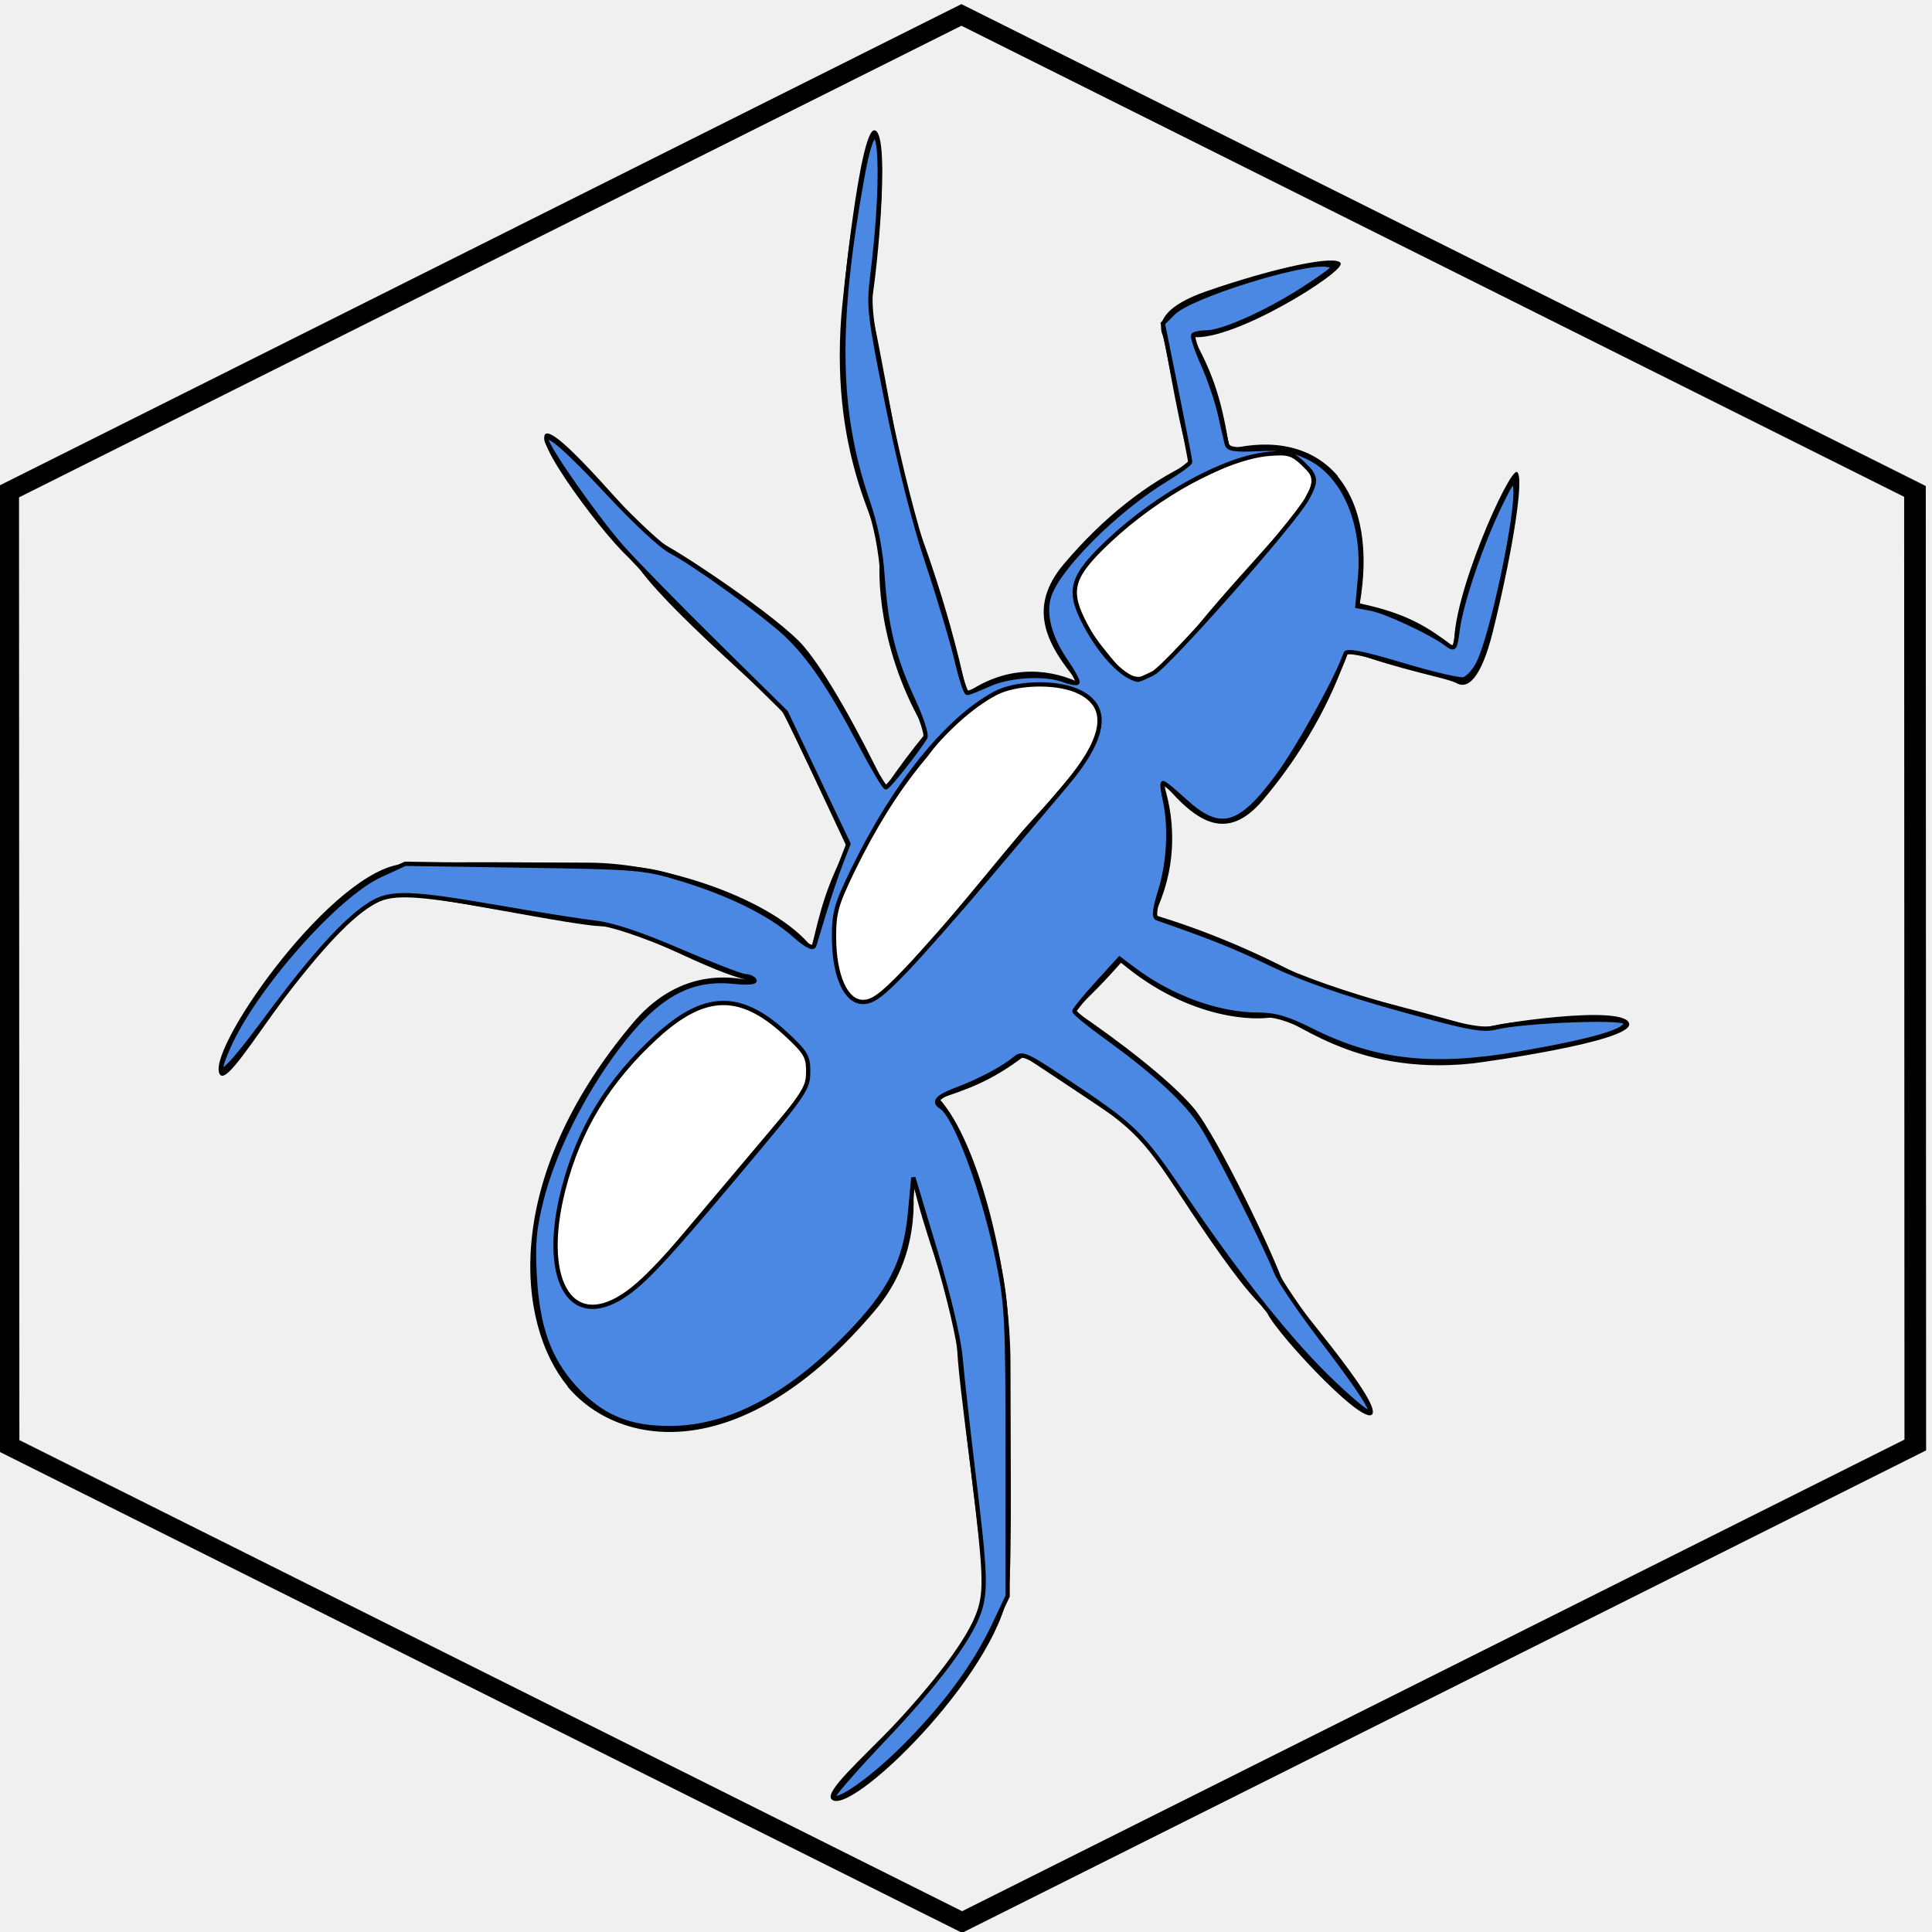
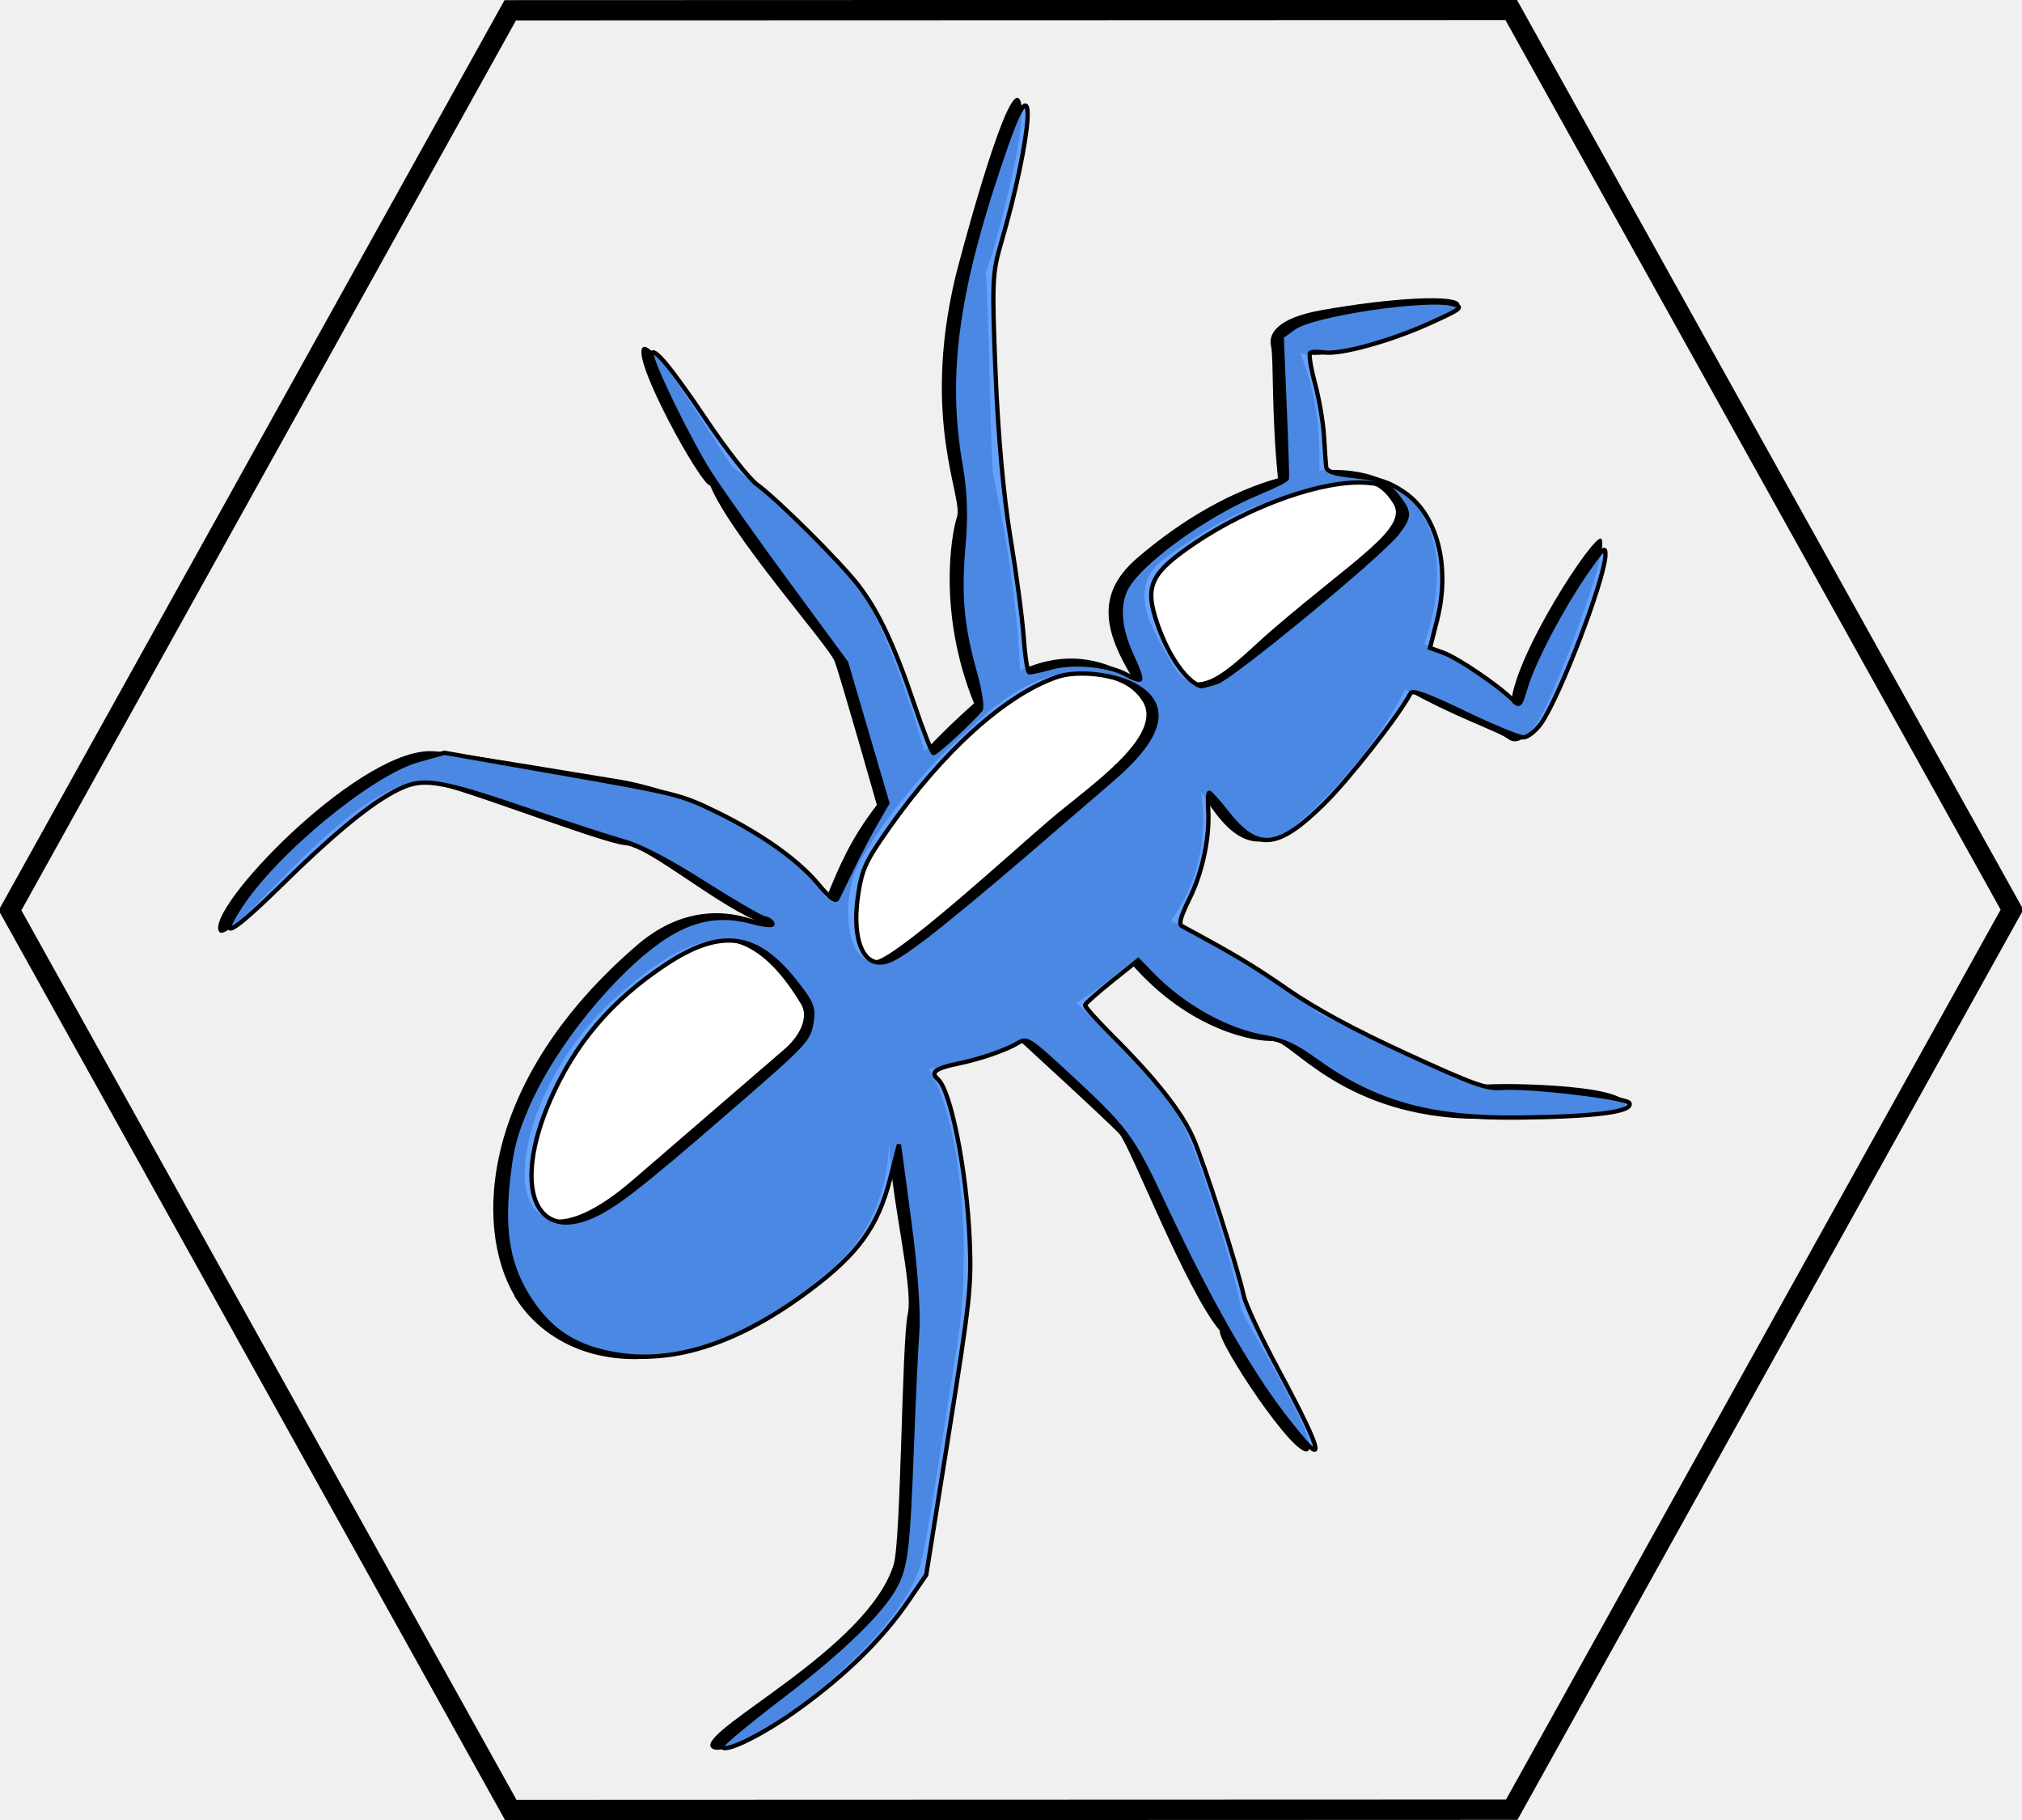
- <svg xmlns="http://www.w3.org/2000/svg" xmlns:xlink="http://www.w3.org/1999/xlink" width="96" height="96" id="svg3045" version="1.1">
+ <svg xmlns="http://www.w3.org/2000/svg" xmlns:xlink="http://www.w3.org/1999/xlink" width="100" height="90" id="svg3045" version="1.1">
  <defs id="defs3047">
    <linearGradient id="WhiteTransparent">
      <stop offset="0" stop-color="white" id="stop3050" />
      <stop offset="1" stop-opacity="0" stop-color="white" id="stop3052" />
    </linearGradient>
    <linearGradient xlink:href="#WhiteTransparent" id="linearGradient3153" gradientTransform="matrix(0.9790321,0,0,1.021417,-1151.579,-4.236925)" x1="2398.263" y1="1535.166" x2="2391.581" y2="1535.166" gradientUnits="userSpaceOnUse" />
    <linearGradient xlink:href="#WhiteTransparent" id="linearGradient3156" gradientTransform="matrix(-2.36524,-0.633768,-0.633768,2.36524,1975.97,-632.101)" x1="9.735" y1="6.99" x2="9.663" y2="6.99" />
  </defs>
-   <g id="g3056" transform="matrix(0.169966,0,0,0.2012902,189.4082,3.528107)">
+   <g id="g3056" transform="matrix(0.1678421,0.02678584,-0.03172238,0.1987748,194.9282,24.93226)">
    <path id="ant-shape" d="m -858.723,14.636 c -4.361,-0.43 -9.482,43.247 -9.713,45.858 -3.238,36.177 12.389,53.159 11.464,58.115 -0.892,4.956 -0.958,24.449 13.447,44.602 -4.427,4.559 -8.425,9.053 -11.993,13.546 -7.698,-13.546 -17.147,-28.017 -23.854,-34.69 -7.037,-7.07 -37.598,-24.283 -43.875,-26.563 -2.214,-0.793 -28.81,-28.777 -31.783,-25.803 -3.007,3.007 23.061,31.288 25.704,30.891 8.293,11.431 41.331,34.261 43.776,37.763 2.412,3.535 18.634,33.072 18.766,33.27 -6.178,9.614 -7.995,16.42 -10.308,24.647 -11.035,-11.696 -42.686,-20.847 -65.449,-20.847 -18.898,0 -49.921,-0.463 -55.67,0.529 -21.442,3.667 -56.727,46.915 -51.804,51.838 3.865,3.865 29.768,-40.538 51.21,-44.206 6.178,-1.057 54.348,8.028 61.518,7.533 7.169,-0.496 30.396,11.762 43.38,13.645 -12.323,-2.643 -25.01,-0.198 -35.417,10.209 -38.655,38.655 -34.063,74.403 -19.096,89.733 0,0 -0.033,0.066 0,0.099 0.033,0.033 0.066,0.066 0.099,0.099 0.033,0.033 0.066,0.066 0.099,0.099 0.033,0.033 0.066,0.066 0.099,0.099 15.33,14.933 51.012,19.394 89.601,-19.195 9.713,-9.68 12.522,-21.442 10.738,-32.939 2.907,13.249 13.678,34.162 13.215,40.902 -0.462,7.169 8.491,55.207 7.434,61.419 -3.634,21.442 -48.071,47.41 -44.173,51.309 4.89,4.89 48.17,-30.396 51.837,-51.837 0.958,-5.749 0.496,-36.739 0.496,-55.637 0,-22.797 -9.119,-54.414 -20.847,-65.449 8.227,-2.313 15.132,-4.262 24.779,-10.44 0.165,0.132 29.603,16.453 33.138,18.898 3.535,2.445 26.332,35.483 37.796,43.776 -0.43,2.643 27.885,28.711 30.858,25.704 3.007,-2.973 -25.01,-29.702 -25.803,-31.915 -2.247,-6.277 -19.361,-36.706 -26.431,-43.776 -6.707,-6.674 -21.277,-16.222 -34.79,-23.953 4.46,-3.535 9.053,-7.434 13.612,-11.861 20.187,14.372 39.679,14.339 44.602,13.414 4.956,-0.892 21.938,14.735 58.148,11.464 2.577,-0.231 46.287,-5.352 45.824,-9.713 -0.529,-5.121 -40.968,-0.033 -43.677,1.256 -7.169,-2.412 -45.098,-10.011 -48.93,-11.663 -3.832,-1.685 -22.664,-10.605 -46.254,-16.519 6.376,-10.903 6.542,-22.466 2.676,-32.543 9.647,9.614 18.535,14.735 29.14,4.13 11.596,-11.597 20.054,-24.515 24.878,-36.838 15.594,4.923 28.744,6.641 31.783,8.061 3.073,1.388 7.004,-0.826 10.539,-12.819 5.782,-19.724 9.284,-38.325 7.037,-39.349 -2.28,-0.991 -19.493,31.486 -18.303,43.38 -9.119,-6.376 -16.718,-8.953 -27.653,-10.936 2.61,-12.786 0.694,-23.953 -6.41,-31.288 0,-0.033 0.033,-0.099 0,-0.099 -0.066,-0.066 -0.132,-0.165 -0.198,-0.231 -7.335,-7.136 -18.7,-9.119 -31.486,-6.476 -2.015,-10.936 -4.493,-18.568 -10.837,-27.686 11.861,1.222 44.371,-15.925 43.347,-18.171 -1.024,-2.247 -19.592,1.123 -39.316,6.905 -12.026,3.535 -14.24,7.599 -12.819,10.638 1.421,3.073 3.139,16.222 8.061,31.816 -12.323,4.791 -25.274,13.281 -36.871,24.878 -10.572,10.572 -5.484,19.493 4.13,29.107 -10.077,-3.832 -21.64,-3.667 -32.51,2.676 -5.914,-23.59 -14.966,-42.421 -16.618,-46.254 -1.685,-3.832 -9.152,-41.86 -11.563,-49.029 1.288,-2.676 6.376,-43.049 1.222,-43.578 z" style="fill:#000000" />
    <path id="ant-gloss" d="m -874.78,311.95 c 17.279,-17.312 24.845,-31.651 4.196,-52.333 -18.138,-1.718 -36.871,27.984 -49.128,40.307 -36.243,36.21 13.513,43.347 44.932,12.026 z m 126.34,-136.317 c 11.762,-13.777 16.42,-22.598 22.268,-37.499 5.286,-13.81 5.551,-20.021 -0.198,-25.737 -13.843,2.115 -57.454,38.886 -47.774,55.802 8.887,8.854 17.61,16.916 25.704,7.434 z m -48.567,47.873 c 9.218,-7.995 17.577,-19.03 17.577,-30.263 -0.033,-6.806 -0.066,-13.381 -4.526,-17.841 -24.812,1.057 -57.19,43.809 -72.421,63.236 -5.352,8.755 11.861,15.132 22.466,10.638 10.969,-4.592 26.1,-14.867 36.904,-25.77 z" style="fill:url(#linearGradient3153)" />
    <path id="ant-specularity" d="m -931.673,247.128 c 17.279,-17.312 31.618,-24.911 52.267,-4.229 2.676,2.676 1.388,7.434 -2.742,11.563 -8.92,8.953 -28.512,28.545 -37.466,37.499 -36.276,36.309 -43.479,-13.513 -12.059,-44.833 z m 136.284,-126.439 c 13.843,-11.696 22.631,-16.42 37.532,-22.235 13.744,-5.352 19.988,-5.517 25.737,0.165 5.286,5.319 -8.689,14.834 -29.239,35.351 -9.317,9.383 -17.742,21.376 -26.596,12.456 -8.854,-8.854 -16.949,-17.643 -7.434,-25.737 z m -47.906,48.6 c 8.061,-9.251 19.03,-17.543 30.296,-17.543 6.806,-0.033 13.348,0.033 17.907,4.526 7.665,7.731 -12.026,22.995 -21.31,32.246 -9.548,9.482 -33.204,34.657 -41.992,40.109 -8.788,5.418 -15.165,-11.762 -10.704,-22.433 4.625,-11.002 14.933,-26.1 25.803,-36.904 z" style="fill:#ffffff" />
  </g>
-   <path style="fill:#fffc00;fill-opacity:0;fill-rule:evenodd;stroke:#000000;stroke-width:0.893;stroke-linecap:butt;stroke-linejoin:miter;stroke-miterlimit:4;stroke-opacity:1;stroke-dasharray:none" id="path3071" d="M 26.498,79.495 3.76,40.141 26.473,0.772 71.924,0.757 94.662,40.112 71.95,79.481 z" transform="matrix(0,-1.042469,1.203517,0,-0.5034377,99.42357)" />
-   <path style="fill:#5599ff;fill-opacity:0.889;fill-rule:evenodd;stroke:#000000;stroke-width:0.213;stroke-linejoin:miter;stroke-miterlimit:4;stroke-opacity:1;stroke-dasharray:none" d="m 41.438,89.239 c 0,-0.117 1.149,-1.422 2.554,-2.901 2.566,-2.701 4.211,-4.907 4.664,-6.255 0.347,-1.032 0.309,-1.969 -0.273,-6.755 -0.284,-2.336 -0.578,-4.966 -0.653,-5.846 -0.082,-0.959 -0.58,-3.075 -1.242,-5.285 l -1.106,-3.686 -0.162,1.74 c -0.227,2.442 -0.981,3.927 -3.1,6.107 -2.948,3.033 -5.902,4.581 -8.785,4.604 -2.083,0.017 -3.489,-0.578 -4.792,-2.028 -1.267,-1.409 -1.83,-2.98 -1.972,-5.506 -0.093,-1.64 -0.028,-2.372 0.342,-3.831 0.592,-2.341 2.01,-5.198 3.708,-7.467 1.972,-2.637 3.612,-3.577 5.841,-3.347 0.682,0.07 1.096,0.038 1.023,-0.08 -0.067,-0.109 -0.272,-0.198 -0.454,-0.198 -0.182,0 -1.64,-0.564 -3.239,-1.253 -1.916,-0.826 -3.344,-1.303 -4.187,-1.4 -0.704,-0.081 -2.908,-0.428 -4.898,-0.772 -4.326,-0.748 -5.299,-0.777 -6.27,-0.185 -1.211,0.739 -2.832,2.514 -5.142,5.634 -2.174,2.937 -2.79,3.411 -1.943,1.497 1.303,-2.946 5.363,-7.539 7.55,-8.54 l 1.234,-0.565 5.907,0.09 c 5.689,0.087 5.978,0.111 7.812,0.67 2.408,0.733 4.394,1.715 5.586,2.763 0.632,0.555 0.959,0.726 1.019,0.533 0.049,-0.156 0.277,-0.908 0.508,-1.67 0.23,-0.762 0.592,-1.835 0.805,-2.383 l 0.386,-0.997 -1.553,-3.267 -1.553,-3.267 -3.461,-3.411 c -1.903,-1.876 -4.014,-4.035 -4.691,-4.797 -1.246,-1.404 -3.748,-4.974 -3.748,-5.349 0,-0.416 1.057,0.513 3.189,2.801 1.205,1.293 2.539,2.529 2.965,2.746 1.141,0.582 4.685,3.138 5.753,4.148 1.175,1.112 2.215,2.645 3.668,5.408 0.632,1.202 1.213,2.185 1.29,2.185 0.124,0 1.585,-1.848 1.961,-2.481 0.079,-0.133 -0.19,-0.964 -0.598,-1.847 -0.974,-2.107 -1.352,-3.622 -1.523,-6.105 -0.096,-1.386 -0.335,-2.602 -0.745,-3.792 -1.526,-4.422 -1.596,-8.74 -0.263,-16.106 0.823,-4.549 1.203,-0.705 0.489,4.958 -0.187,1.483 -0.132,1.946 0.757,6.365 0.598,2.971 1.352,5.942 2.002,7.889 0.574,1.718 1.217,3.867 1.429,4.775 0.212,0.909 0.453,1.652 0.536,1.652 0.083,0 0.569,-0.19 1.08,-0.422 1.018,-0.462 2.793,-0.563 3.717,-0.212 0.317,0.121 0.62,0.175 0.674,0.122 0.054,-0.054 -0.189,-0.514 -0.539,-1.023 -0.826,-1.2 -1.132,-2.314 -0.883,-3.215 0.38,-1.376 3.293,-4.308 5.796,-5.834 0.674,-0.411 1.228,-0.812 1.231,-0.892 0.003,-0.079 -0.302,-1.661 -0.677,-3.514 l -0.682,-3.369 0.529,-0.529 c 0.822,-0.822 6.301,-2.547 7.594,-2.391 0.539,0.065 0.457,0.156 -1.002,1.118 -1.793,1.182 -4.109,2.237 -4.932,2.245 -0.303,0.003 -0.606,0.061 -0.673,0.128 -0.067,0.067 0.144,0.715 0.469,1.439 0.325,0.725 0.708,1.845 0.851,2.49 0.143,0.645 0.298,1.317 0.345,1.492 0.067,0.254 0.387,0.305 1.548,0.25 1.168,-0.056 1.667,0.026 2.472,0.405 1.788,0.841 2.845,3.274 2.597,5.984 l -0.129,1.416 0.692,0.13 c 0.733,0.138 2.944,1.171 3.702,1.73 0.44,0.325 0.455,0.308 0.59,-0.71 0.177,-1.333 1.149,-4.197 2.076,-6.114 0.622,-1.287 0.73,-1.413 0.788,-0.917 0.141,1.223 -1.13,7.261 -1.829,8.69 -0.203,0.415 -0.544,0.787 -0.758,0.827 -0.214,0.04 -1.599,-0.29 -3.078,-0.732 -1.927,-0.576 -2.714,-0.731 -2.776,-0.546 -0.396,1.189 -2.361,4.729 -3.4,6.125 -1.89,2.542 -2.855,2.782 -4.626,1.15 -0.505,-0.465 -0.969,-0.846 -1.031,-0.846 -0.062,0 -0.03,0.36 0.072,0.8 0.306,1.318 0.221,3.133 -0.212,4.525 -0.294,0.945 -0.339,1.336 -0.16,1.399 2.818,0.984 3.801,1.379 5.685,2.283 1.507,0.723 3.566,1.444 6.297,2.205 3.531,0.984 4.168,1.104 4.904,0.925 1.308,-0.317 6.195,-0.512 6.355,-0.253 0.243,0.394 -1.531,0.92 -5.282,1.565 -4.302,0.741 -7.17,0.414 -10.326,-1.175 -1.158,-0.583 -1.774,-0.762 -2.636,-0.764 -1.962,-0.004 -4.295,-0.851 -6.128,-2.223 l -0.739,-0.553 -1.117,1.229 c -0.614,0.676 -1.121,1.293 -1.127,1.372 -0.005,0.079 0.686,0.645 1.536,1.26 2.496,1.804 4.021,3.209 4.798,4.424 0.744,1.163 3.162,5.941 3.687,7.286 0.16,0.41 1.169,1.898 2.241,3.305 3.05,4.002 3.242,4.692 0.613,2.202 -2.064,-1.955 -4.598,-5.117 -7.363,-9.189 -2.269,-3.34 -2.448,-3.515 -6.216,-6.017 -1.69,-1.123 -1.901,-1.21 -2.239,-0.924 -0.563,0.477 -1.747,1.108 -2.878,1.535 -1,0.377 -1.219,0.62 -0.795,0.882 0.728,0.45 2.133,4.264 2.823,7.662 0.439,2.164 0.478,2.941 0.478,9.499 l -6.39e-4,7.143 -0.68,1.437 c -0.953,2.013 -2.437,4.026 -4.474,6.066 -1.616,1.619 -3.48,2.915 -3.48,2.42 z M 30.941,64.412 c 1.029,-0.662 2.117,-1.822 5.62,-5.992 3.556,-4.233 3.597,-4.292 3.597,-5.25 0,-0.677 -0.158,-0.928 -1.154,-1.838 -2.243,-2.05 -4.012,-1.997 -6.401,0.193 -2.387,2.187 -3.843,4.581 -4.61,7.58 -1.13,4.417 0.307,7.004 2.948,5.306 l 0,0 z M 44.984,48.24 c 0.817,-0.85 2.728,-3.02 4.247,-4.822 1.518,-1.802 3.176,-3.763 3.684,-4.359 2.091,-2.453 2.276,-4.032 0.559,-4.749 -1.093,-0.457 -3.035,-0.387 -4.027,0.145 -2.387,1.279 -4.987,4.507 -7.058,8.761 -0.835,1.717 -0.951,2.127 -0.947,3.357 0.006,1.924 0.585,3.214 1.441,3.214 0.483,0 0.93,-0.329 2.1,-1.546 l 0,0 z M 57.29,33.46 c 0.707,-0.352 7.014,-7.5 7.655,-8.676 0.498,-0.914 0.475,-1.111 -0.213,-1.764 -0.507,-0.481 -0.731,-0.545 -1.652,-0.471 -2.131,0.171 -5.529,2.018 -7.999,4.348 -1.783,1.682 -2.016,2.375 -1.297,3.856 0.776,1.597 1.945,2.879 2.76,3.027 0.041,0.007 0.377,-0.137 0.746,-0.321 z" id="path7883" />
+   <path style="fill:#fffc00;fill-opacity:0;fill-rule:evenodd;stroke:#000000;stroke-width:0.893;stroke-linecap:butt;stroke-linejoin:miter;stroke-miterlimit:4;stroke-opacity:1;stroke-dasharray:none" id="path3071" d="M 26.498,79.495 3.76,40.141 26.473,0.772 71.924,0.757 94.662,40.112 71.95,79.481 z" transform="matrix(-1.089186,0,0,-1.130447,103.6003,90.36054)" />
+   <path style="fill:#5599ff;fill-opacity:0.889;fill-rule:evenodd;stroke:#000000;stroke-width:0.213;stroke-linejoin:miter;stroke-miterlimit:4;stroke-opacity:1;stroke-dasharray:none" d="m 35.72,86.32 c 0.018,-0.115 1.359,-1.223 2.98,-2.462 2.959,-2.263 4.932,-4.182 5.592,-5.442 0.506,-0.965 0.616,-1.896 0.795,-6.714 0.088,-2.351 0.212,-4.995 0.276,-5.876 0.07,-0.96 -0.088,-3.128 -0.394,-5.415 l -0.511,-3.814 -0.434,1.693 c -0.609,2.376 -1.587,3.723 -4.024,5.542 -3.39,2.53 -6.551,3.594 -9.401,3.162 -2.06,-0.312 -3.354,-1.121 -4.413,-2.757 -1.029,-1.591 -1.337,-3.231 -1.08,-5.748 0.167,-1.635 0.347,-2.346 0.941,-3.729 0.954,-2.219 2.804,-4.816 4.838,-6.79 2.363,-2.293 4.131,-2.963 6.295,-2.384 0.662,0.177 1.076,0.21 1.023,0.082 -0.049,-0.118 -0.237,-0.238 -0.417,-0.267 C 37.607,45.373 36.256,44.586 34.786,43.653 33.024,42.536 31.689,41.839 30.872,41.611 30.19,41.421 28.068,40.73 26.157,40.077 22.003,38.656 21.047,38.474 19.995,38.906 c -1.313,0.538 -3.193,2.036 -5.966,4.754 -2.61,2.558 -3.293,2.929 -2.155,1.172 1.751,-2.704 6.485,-6.599 8.801,-7.243 l 1.307,-0.363 5.819,1.02 c 5.604,0.982 5.886,1.052 7.609,1.893 2.263,1.104 4.069,2.387 5.081,3.608 0.536,0.648 0.833,0.868 0.922,0.687 0.073,-0.147 0.417,-0.853 0.764,-1.569 0.348,-0.716 0.874,-1.718 1.17,-2.226 l 0.538,-0.924 -1.019,-3.471 -1.019,-3.471 -2.88,-3.914 c -1.584,-2.153 -3.328,-4.617 -3.876,-5.477 -1.009,-1.582 -2.917,-5.503 -2.858,-5.873 0.066,-0.41 0.963,0.673 2.708,3.269 0.986,1.467 2.109,2.898 2.496,3.18 1.035,0.755 4.132,3.837 5.027,5.003 0.985,1.283 1.77,2.961 2.77,5.918 0.435,1.287 0.854,2.349 0.93,2.361 0.123,0.02 1.856,-1.575 2.328,-2.141 0.099,-0.119 -0.035,-0.982 -0.299,-1.918 -0.629,-2.235 -0.764,-3.79 -0.542,-6.269 0.124,-1.383 0.079,-2.622 -0.139,-3.862 -0.81,-4.607 -0.199,-8.882 2.279,-15.946 1.53,-4.363 1.299,-0.507 -0.298,4.974 -0.418,1.435 -0.437,1.901 -0.255,6.405 0.122,3.029 0.398,6.08 0.734,8.106 0.296,1.787 0.592,4.01 0.658,4.941 0.066,0.931 0.187,1.703 0.269,1.716 0.082,0.013 0.592,-0.098 1.133,-0.246 1.078,-0.296 2.847,-0.116 3.704,0.376 0.294,0.169 0.585,0.271 0.646,0.226 0.061,-0.045 -0.106,-0.537 -0.371,-1.095 -0.626,-1.315 -0.753,-2.464 -0.365,-3.314 0.592,-1.299 3.931,-3.735 6.643,-4.848 0.731,-0.3 1.341,-0.609 1.356,-0.687 0.015,-0.078 -0.036,-1.688 -0.115,-3.577 l -0.143,-3.435 0.605,-0.439 c 0.941,-0.682 6.624,-1.522 7.876,-1.165 0.522,0.149 0.427,0.226 -1.165,0.946 -1.957,0.885 -4.41,1.561 -5.225,1.44 -0.3,-0.045 -0.608,-0.036 -0.684,0.02 -0.077,0.056 0.03,0.728 0.236,1.495 0.207,0.767 0.408,1.934 0.448,2.593 0.04,0.659 0.087,1.347 0.106,1.528 0.027,0.261 0.334,0.363 1.489,0.491 1.162,0.129 1.642,0.289 2.378,0.789 1.634,1.112 2.293,3.681 1.622,6.319 l -0.351,1.378 0.663,0.238 c 0.702,0.252 2.723,1.621 3.383,2.292 0.384,0.39 0.4,0.376 0.694,-0.608 0.385,-1.288 1.796,-3.963 3.013,-5.71 0.817,-1.173 0.944,-1.281 0.922,-0.781 -0.053,1.229 -2.26,6.992 -3.176,8.294 -0.266,0.378 -0.661,0.691 -0.879,0.697 -0.217,0.005 -1.533,-0.538 -2.925,-1.208 -1.812,-0.873 -2.565,-1.15 -2.655,-0.976 -0.579,1.111 -3.077,4.298 -4.322,5.513 -2.267,2.212 -3.258,2.297 -4.749,0.407 -0.425,-0.539 -0.823,-0.988 -0.885,-0.998 -0.062,-0.01 -0.086,0.351 -0.055,0.801 0.095,1.35 -0.276,3.129 -0.923,4.435 -0.439,0.887 -0.545,1.266 -0.378,1.356 2.628,1.416 3.536,1.961 5.254,3.151 1.374,0.952 3.293,1.988 5.871,3.17 3.332,1.528 3.942,1.747 4.697,1.686 1.341,-0.107 6.198,0.471 6.315,0.752 0.178,0.427 -1.657,0.667 -5.462,0.713 -4.365,0.054 -7.145,-0.721 -10.011,-2.788 -1.052,-0.759 -1.632,-1.032 -2.483,-1.17 -1.937,-0.314 -4.108,-1.517 -5.701,-3.161 l -0.642,-0.663 -1.297,1.038 c -0.713,0.571 -1.311,1.101 -1.329,1.177 -0.018,0.077 0.576,0.745 1.318,1.486 2.181,2.175 3.465,3.803 4.041,5.125 0.551,1.265 2.186,6.365 2.493,7.776 0.094,0.431 0.855,2.058 1.693,3.617 2.381,4.432 2.462,5.144 0.259,2.272 -1.73,-2.256 -3.734,-5.778 -5.823,-10.234 -1.714,-3.656 -1.864,-3.856 -5.19,-6.922 -1.492,-1.375 -1.687,-1.495 -2.065,-1.266 -0.631,0.382 -1.9,0.819 -3.084,1.062 -1.047,0.215 -1.302,0.42 -0.925,0.746 0.648,0.559 1.435,4.547 1.58,8.011 0.093,2.206 0.009,2.979 -1.025,9.456 l -1.126,7.053 -0.898,1.312 c -1.258,1.838 -3.041,3.591 -5.374,5.285 -1.851,1.344 -3.896,2.331 -3.818,1.842 z M 29.268,60.149 c 1.12,-0.491 2.378,-1.465 6.494,-5.031 4.179,-3.62 4.228,-3.672 4.379,-4.617 0.107,-0.668 -0.01,-0.942 -0.85,-1.997 -1.892,-2.378 -3.647,-2.604 -6.352,-0.818 -2.702,1.784 -4.517,3.918 -5.747,6.759 -1.812,4.184 -0.8,6.965 2.075,5.704 l 0,0 z M 45.683,46.392 c 0.941,-0.711 3.17,-2.552 4.954,-4.092 1.783,-1.54 3.73,-3.216 4.325,-3.724 2.451,-2.093 2.883,-3.623 1.301,-4.602 -1.007,-0.623 -2.936,-0.861 -3.999,-0.492 -2.559,0.887 -5.635,3.665 -8.35,7.539 -1.096,1.563 -1.275,1.95 -1.464,3.166 -0.297,1.901 0.071,3.266 0.917,3.401 0.477,0.076 0.97,-0.178 2.317,-1.196 l 0,0 z M 60.165,33.736 c 0.754,-0.236 8.108,-6.301 8.926,-7.361 0.636,-0.824 0.644,-1.022 0.067,-1.775 -0.425,-0.555 -0.636,-0.653 -1.558,-0.726 -2.131,-0.167 -5.778,1.122 -8.584,3.033 -2.025,1.38 -2.365,2.028 -1.888,3.603 0.515,1.7 1.467,3.15 2.249,3.424 0.039,0.014 0.394,-0.076 0.787,-0.199 z" id="path7883" />
</svg>
